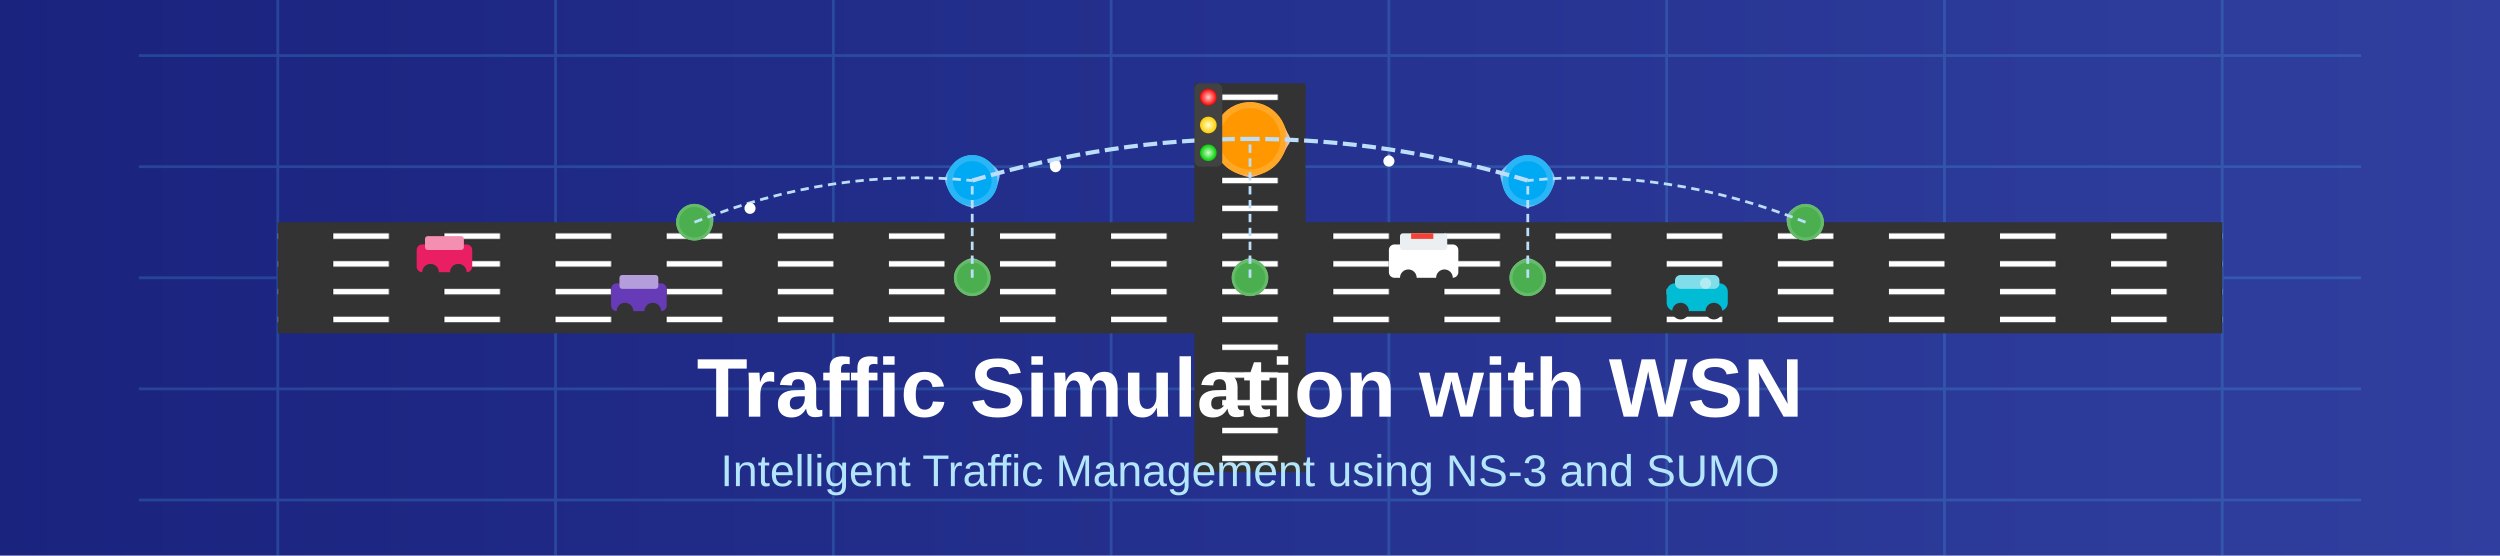
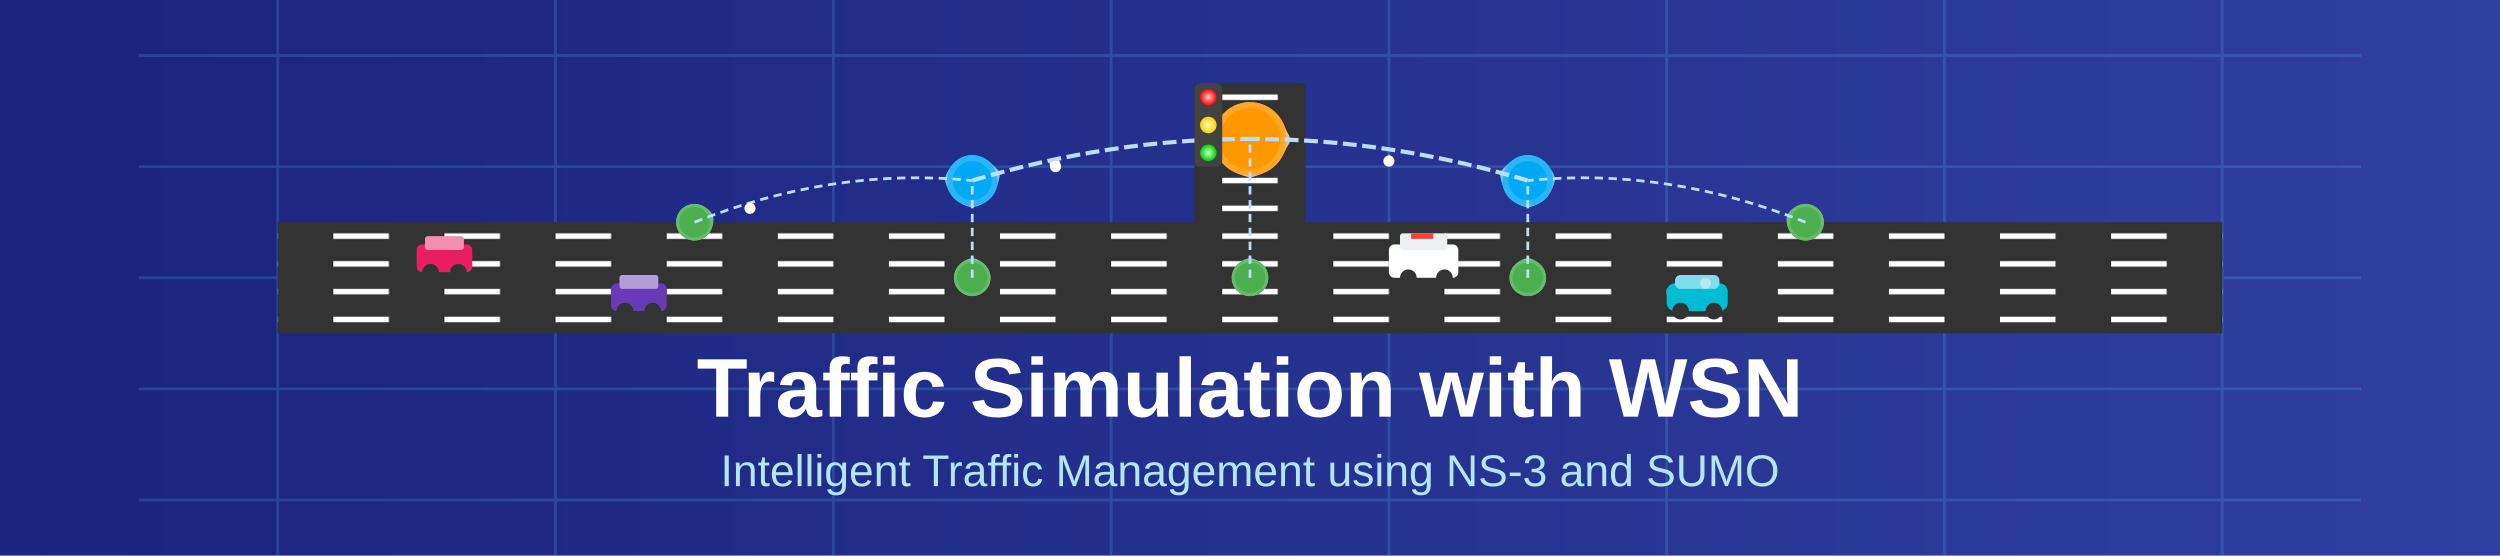
<svg xmlns="http://www.w3.org/2000/svg" viewBox="0 0 900 200">
  <defs>
    <linearGradient id="bgGradient" x1="0%" y1="0%" x2="100%" y2="0%">
      <stop offset="0%" style="stop-color:#1a237e;stop-opacity:1" />
      <stop offset="100%" style="stop-color:#303f9f;stop-opacity:1" />
    </linearGradient>
    <pattern id="roadPattern" patternUnits="userSpaceOnUse" width="40" height="10" patternTransform="rotate(0)">
      <rect width="40" height="10" fill="#333333" />
      <rect x="0" y="4" width="20" height="2" fill="white" />
    </pattern>
    <filter id="nodeGlow" height="300%" width="300%" x="-100%" y="-100%">
      <feGaussianBlur stdDeviation="2" result="blur" />
      <feColorMatrix in="blur" mode="matrix" values="1 0 0 0 0  0 1 0 0 0  0 0 1 0 0  0 0 0 18 -7" result="glow" />
      <feBlend in="SourceGraphic" in2="glow" mode="normal" />
    </filter>
    <radialGradient id="redLight" cx="0.5" cy="0.5" r="0.5" fx="0.5" fy="0.5">
      <stop offset="0%" stop-color="#ffcccc" />
      <stop offset="100%" stop-color="#ff0000" />
    </radialGradient>
    <radialGradient id="yellowLight" cx="0.5" cy="0.5" r="0.5" fx="0.5" fy="0.5">
      <stop offset="0%" stop-color="#ffffcc" />
      <stop offset="100%" stop-color="#ffcc00" />
    </radialGradient>
    <radialGradient id="greenLight" cx="0.5" cy="0.5" r="0.5" fx="0.5" fy="0.5">
      <stop offset="0%" stop-color="#ccffcc" />
      <stop offset="100%" stop-color="#00cc00" />
    </radialGradient>
  </defs>
  <rect width="900" height="200" fill="url(#bgGradient)" />
  <g stroke="#4FC3F7" stroke-width="1" opacity="0.2">
    <line x1="50" y1="20" x2="850" y2="20" />
    <line x1="50" y1="60" x2="850" y2="60" />
    <line x1="50" y1="100" x2="850" y2="100" />
    <line x1="50" y1="140" x2="850" y2="140" />
    <line x1="50" y1="180" x2="850" y2="180" />
    <line x1="100" y1="0" x2="100" y2="200" />
    <line x1="200" y1="0" x2="200" y2="200" />
    <line x1="300" y1="0" x2="300" y2="200" />
    <line x1="400" y1="0" x2="400" y2="200" />
    <line x1="500" y1="0" x2="500" y2="200" />
    <line x1="600" y1="0" x2="600" y2="200" />
    <line x1="700" y1="0" x2="700" y2="200" />
    <line x1="800" y1="0" x2="800" y2="200" />
  </g>
  <rect x="100" y="80" width="700" height="40" fill="url(#roadPattern)" />
-   <rect x="430" y="30" width="40" height="140" fill="url(#roadPattern)" />
+   <rect x="430" y="30" width="40" height="70" fill="url(#roadPattern)" />
  <g filter="url(#nodeGlow)">
    <circle cx="450" cy="50" r="12" fill="#FF9800" stroke="#FFA726" stroke-width="2" />
    <circle cx="350" cy="65" r="8" fill="#03A9F4" stroke="#29B6F6" stroke-width="2" />
    <circle cx="550" cy="65" r="8" fill="#03A9F4" stroke="#29B6F6" stroke-width="2" />
    <circle cx="250" cy="80" r="6" fill="#4CAF50" stroke="#66BB6A" stroke-width="1" />
    <circle cx="350" cy="100" r="6" fill="#4CAF50" stroke="#66BB6A" stroke-width="1" />
    <circle cx="450" cy="100" r="6" fill="#4CAF50" stroke="#66BB6A" stroke-width="1" />
    <circle cx="550" cy="100" r="6" fill="#4CAF50" stroke="#66BB6A" stroke-width="1" />
    <circle cx="650" cy="80" r="6" fill="#4CAF50" stroke="#66BB6A" stroke-width="1" />
    <path d="M 250,80 Q 300,60 350,65" stroke="#BBDEFB" stroke-width="1" stroke-dasharray="3,2" fill="none" />
    <path d="M 350,100 Q 350,80 350,65" stroke="#BBDEFB" stroke-width="1" stroke-dasharray="3,2" fill="none" />
    <path d="M 350,65 Q 400,50 450,50" stroke="#BBDEFB" stroke-width="1.5" stroke-dasharray="5,2" fill="none" />
    <path d="M 450,100 Q 450,75 450,50" stroke="#BBDEFB" stroke-width="1" stroke-dasharray="3,2" fill="none" />
    <path d="M 550,100 Q 550,80 550,65" stroke="#BBDEFB" stroke-width="1" stroke-dasharray="3,2" fill="none" />
    <path d="M 550,65 Q 500,50 450,50" stroke="#BBDEFB" stroke-width="1.5" stroke-dasharray="5,2" fill="none" />
    <path d="M 650,80 Q 600,60 550,65" stroke="#BBDEFB" stroke-width="1" stroke-dasharray="3,2" fill="none" />
    <circle cx="270" cy="75" r="2" fill="white">
      <animate attributeName="cx" from="250" to="350" dur="5s" repeatCount="indefinite" />
      <animate attributeName="cy" from="80" to="65" dur="5s" repeatCount="indefinite" />
    </circle>
    <circle cx="380" cy="60" r="2" fill="white">
      <animate attributeName="cx" from="350" to="450" dur="4s" repeatCount="indefinite" />
      <animate attributeName="cy" from="65" to="50" dur="4s" repeatCount="indefinite" />
    </circle>
    <circle cx="500" cy="58" r="2" fill="white">
      <animate attributeName="cx" from="550" to="450" dur="4s" repeatCount="indefinite" />
      <animate attributeName="cy" from="65" to="50" dur="4s" repeatCount="indefinite" />
    </circle>
  </g>
  <g>
    <rect x="150" y="88" width="20" height="10" rx="2" fill="#E91E63" />
    <rect x="153" y="85" width="14" height="5" rx="1" fill="#F48FB1" />
    <circle cx="155" cy="98" r="3" fill="#333333" />
    <circle cx="165" cy="98" r="3" fill="#333333" />
    <rect x="220" y="102" width="20" height="10" rx="2" fill="#673AB7" />
    <rect x="223" y="99" width="14" height="5" rx="1" fill="#B39DDB" />
    <circle cx="225" cy="112" r="3" fill="#333333" />
    <circle cx="235" cy="112" r="3" fill="#333333" />
    <rect x="500" y="88" width="25" height="12" rx="2" fill="white" />
    <rect x="504" y="84" width="17" height="6" rx="1" fill="#ECEFF1" />
    <circle cx="507" cy="100" r="3" fill="#333333" />
    <circle cx="520" cy="100" r="3" fill="#333333" />
    <rect x="508" y="84" width="8" height="2" fill="#F44336">
      <animate attributeName="fill" values="#F44336;#3F51B5;#F44336" dur="1s" repeatCount="indefinite" />
    </rect>
    <rect x="600" y="102" width="22" height="10" rx="3" fill="#00BCD4" />
    <rect x="603" y="99" width="16" height="5" rx="2" fill="#80DEEA" />
    <circle cx="605" cy="112" r="3" fill="#333333" />
    <circle cx="617" cy="112" r="3" fill="#333333" />
    <circle cx="614" cy="102" r="2" fill="#B2EBF2">
      <animate attributeName="r" values="2;3;2" dur="2s" repeatCount="indefinite" />
    </circle>
  </g>
  <g>
    <rect x="430" y="30" width="10" height="30" rx="2" fill="#424242" />
    <circle cx="435" cy="35" r="3" fill="url(#redLight)" />
    <circle cx="435" cy="45" r="3" fill="url(#yellowLight)" />
    <circle cx="435" cy="55" r="3" fill="url(#greenLight)">
      <animate attributeName="fill-opacity" values="1;0.3;1" dur="4s" repeatCount="indefinite" />
    </circle>
  </g>
  <g>
    <text x="450" y="150" font-family="Arial, sans-serif" font-size="30" font-weight="bold" text-anchor="middle" fill="white">
      Traffic Simulation with WSN
    </text>
    <text x="450" y="175" font-family="Arial, sans-serif" font-size="16" text-anchor="middle" fill="#B3E5FC">
      Intelligent Traffic Management using NS-3 and SUMO
    </text>
  </g>
</svg>
